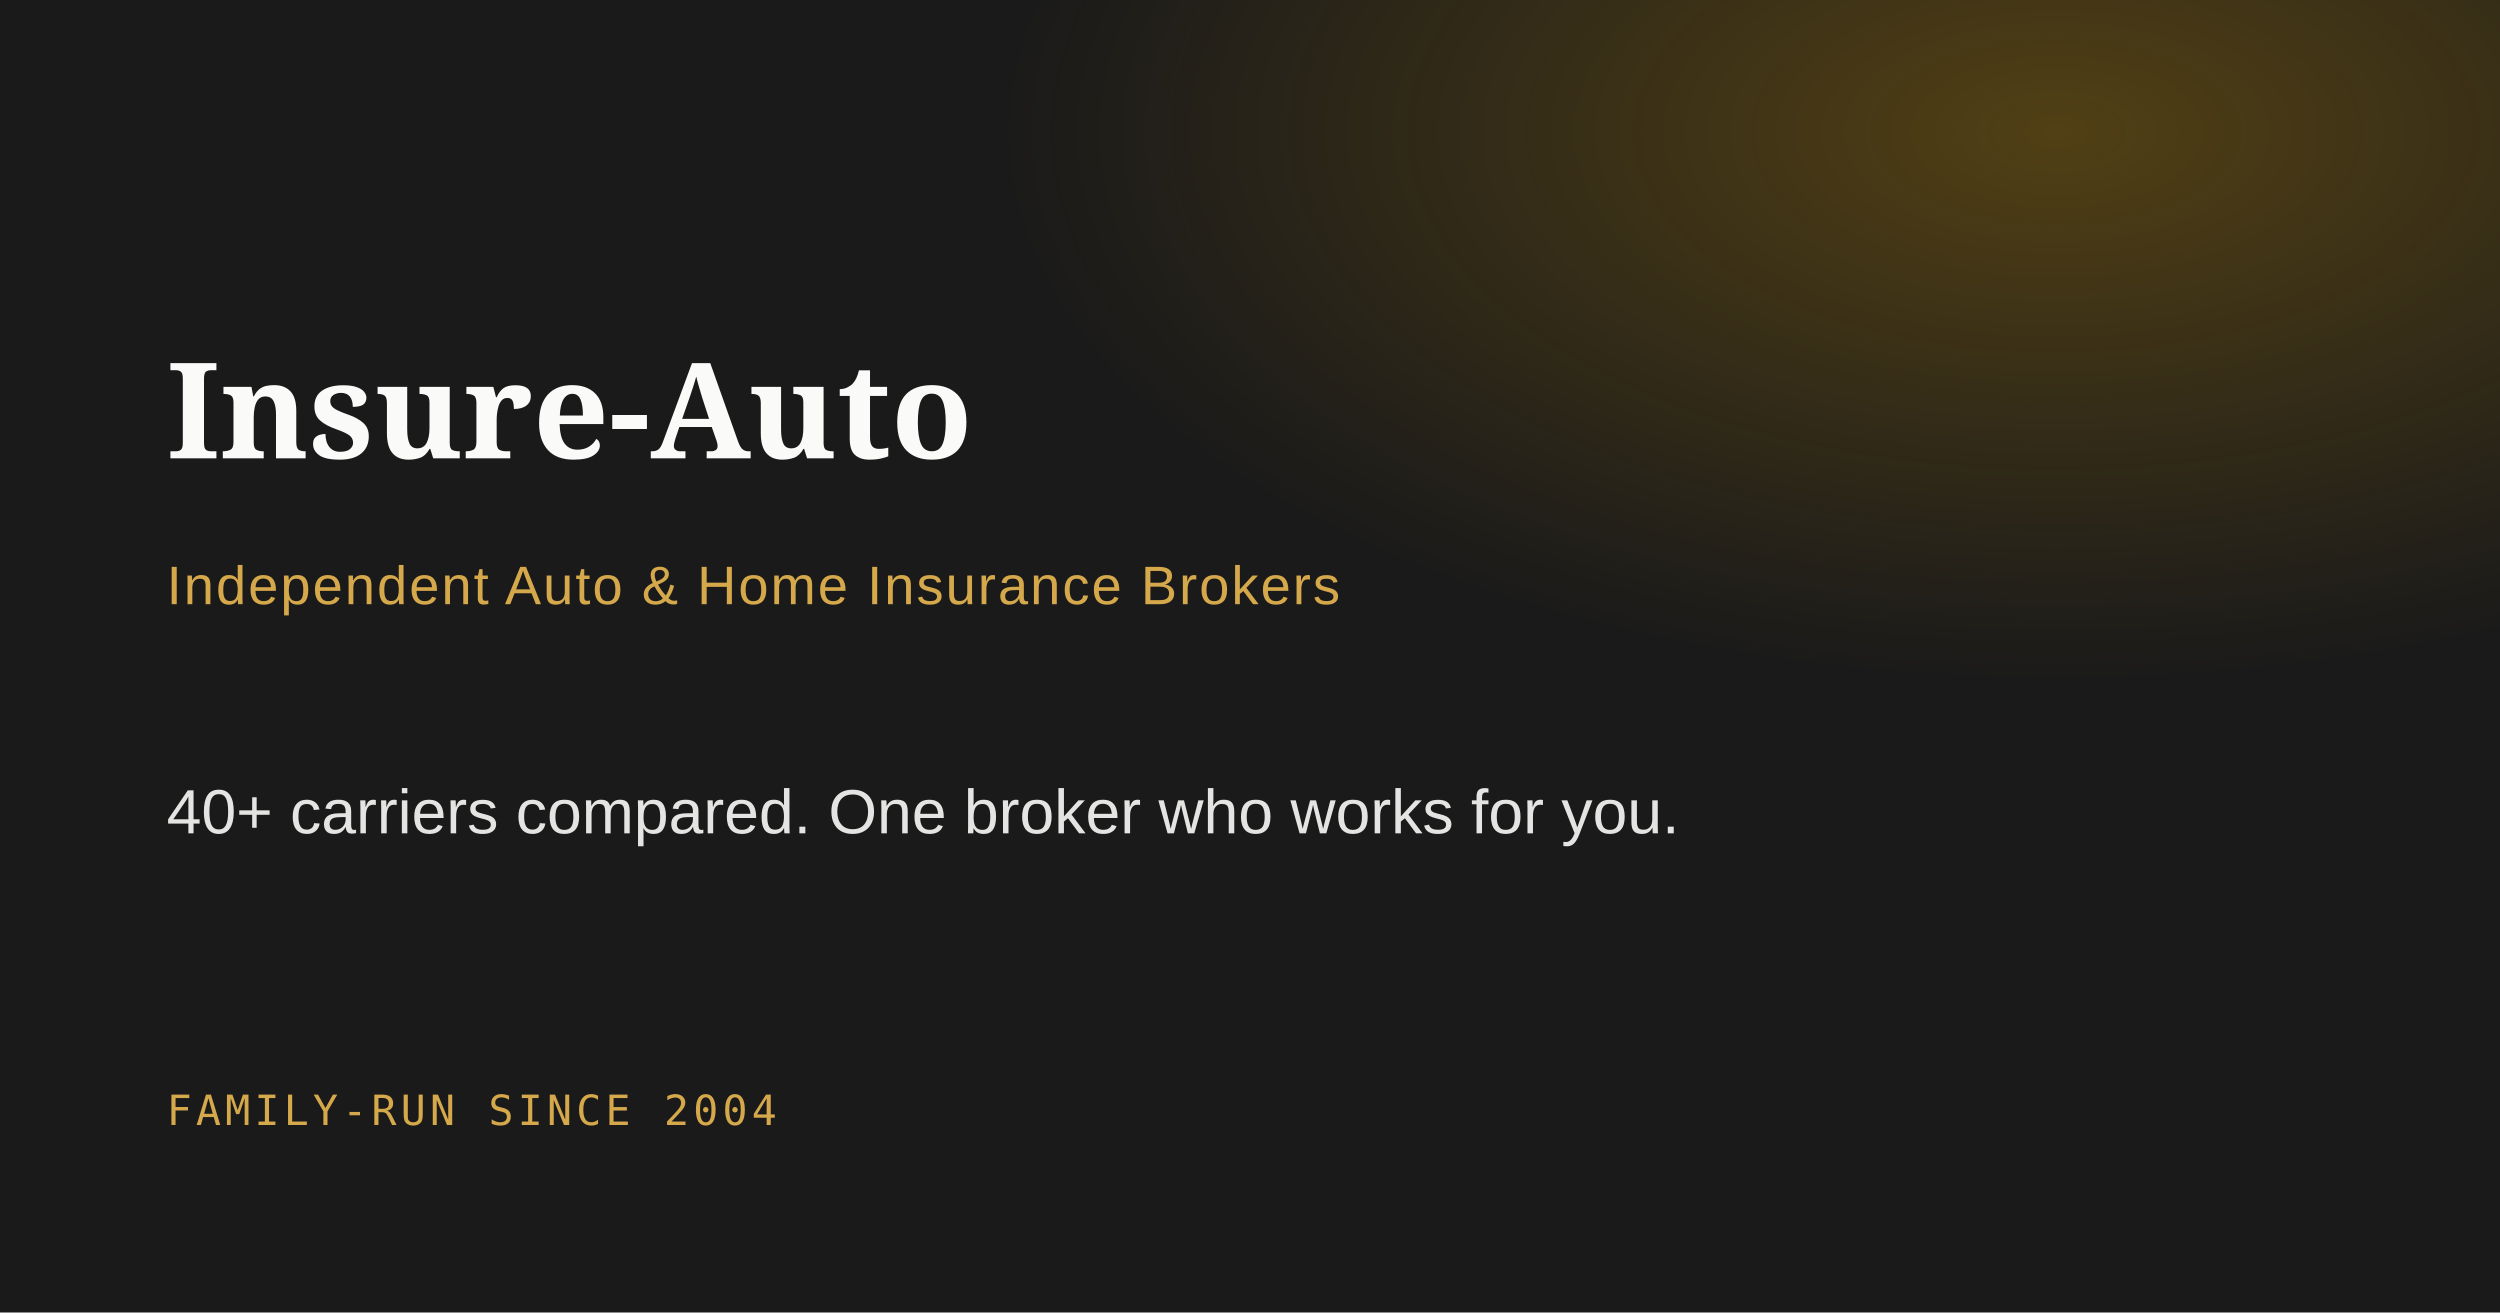
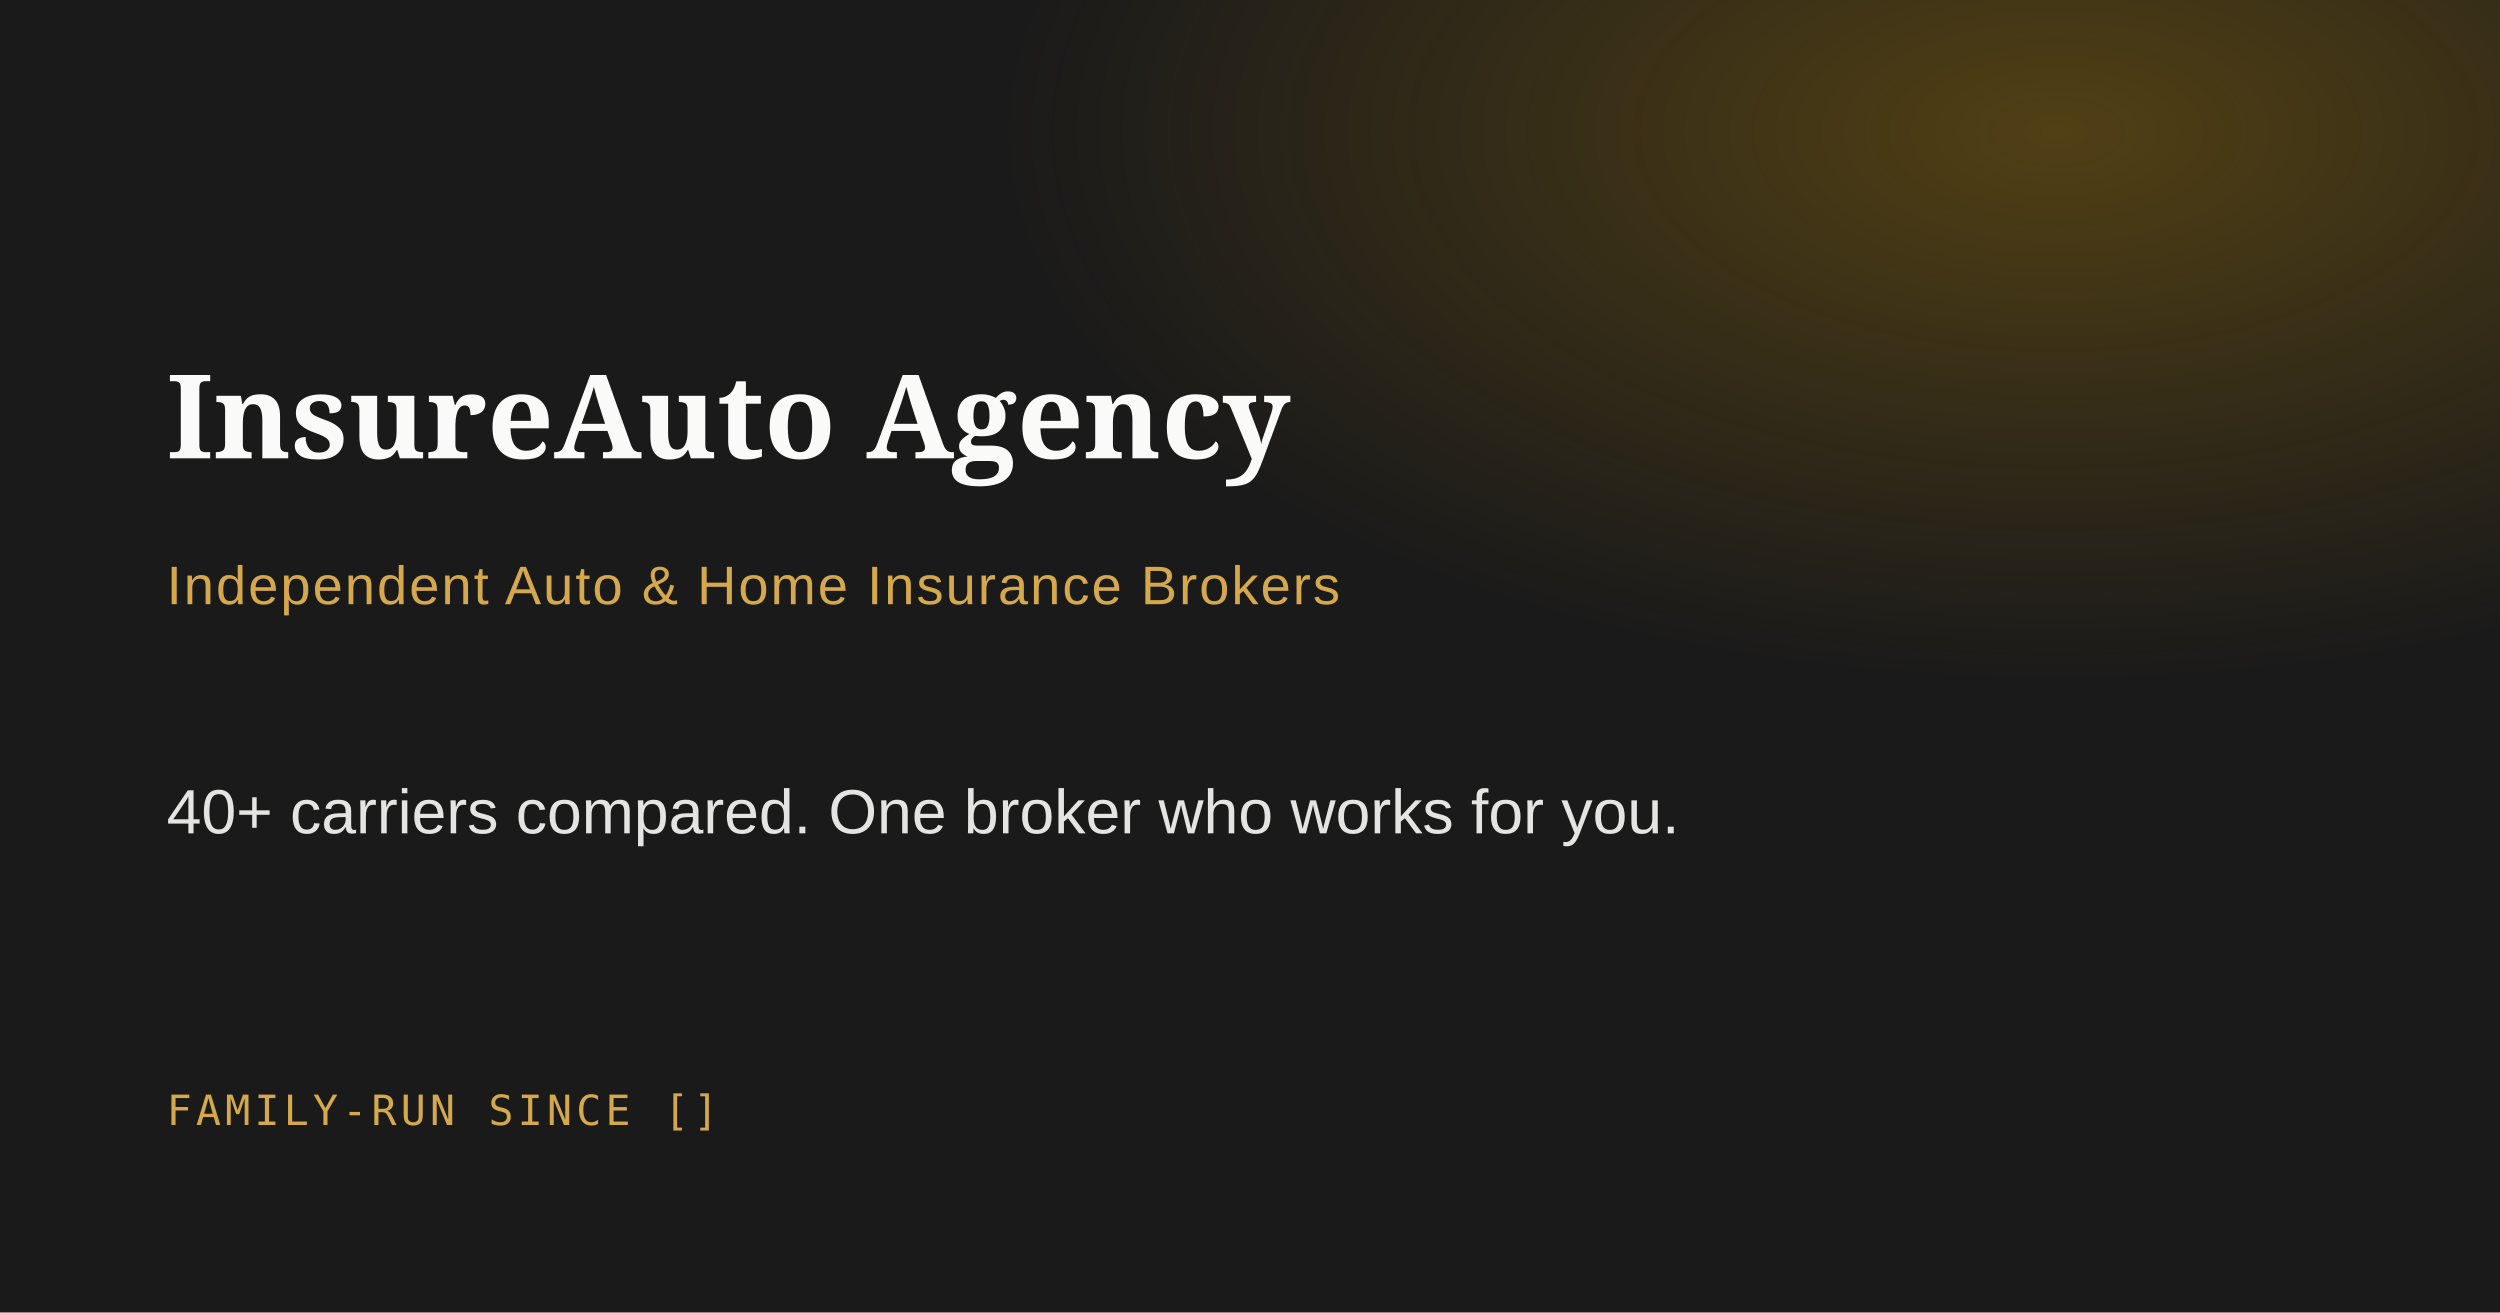
<svg xmlns="http://www.w3.org/2000/svg" width="1200" height="630" viewBox="0 0 1200 630">
  <defs>
    <radialGradient id="glow" cx="82%" cy="10%" r="60%">
      <stop offset="0%" stop-color="#B8860B" stop-opacity="0.35" />
      <stop offset="70%" stop-color="#B8860B" stop-opacity="0" />
    </radialGradient>
  </defs>
  <rect width="1200" height="630" fill="#1A1A1A" />
  <rect width="1200" height="630" fill="url(#glow)" />
-   <text x="80" y="220" font-family="Georgia, 'Playfair Display', serif" font-size="64" font-weight="700" fill="#FAFAF8">Insure-Auto</text>
+   <text x="80" y="220" font-family="Georgia, 'Playfair Display', serif" font-size="56" font-weight="700" fill="#FAFAF8">InsureAuto Agency</text>
  <text x="80" y="290" font-family="'Source Sans 3', Arial, sans-serif" font-size="26" fill="#D4A84B" letter-spacing="1">Independent Auto &amp; Home Insurance Brokers</text>
  <text x="80" y="400" font-family="'Source Sans 3', Arial, sans-serif" font-size="30" fill="#FAFAF8" opacity="0.9">40+ carriers compared. One broker who works for you.</text>
-   <text x="80" y="540" font-family="'IBM Plex Mono', monospace" font-size="20" letter-spacing="2" fill="#D4A84B">FAMILY-RUN SINCE 2004</text>
+   <text x="80" y="540" font-family="'IBM Plex Mono', monospace" font-size="20" letter-spacing="2" fill="#D4A84B">FAMILY-RUN SINCE []</text>
</svg>
